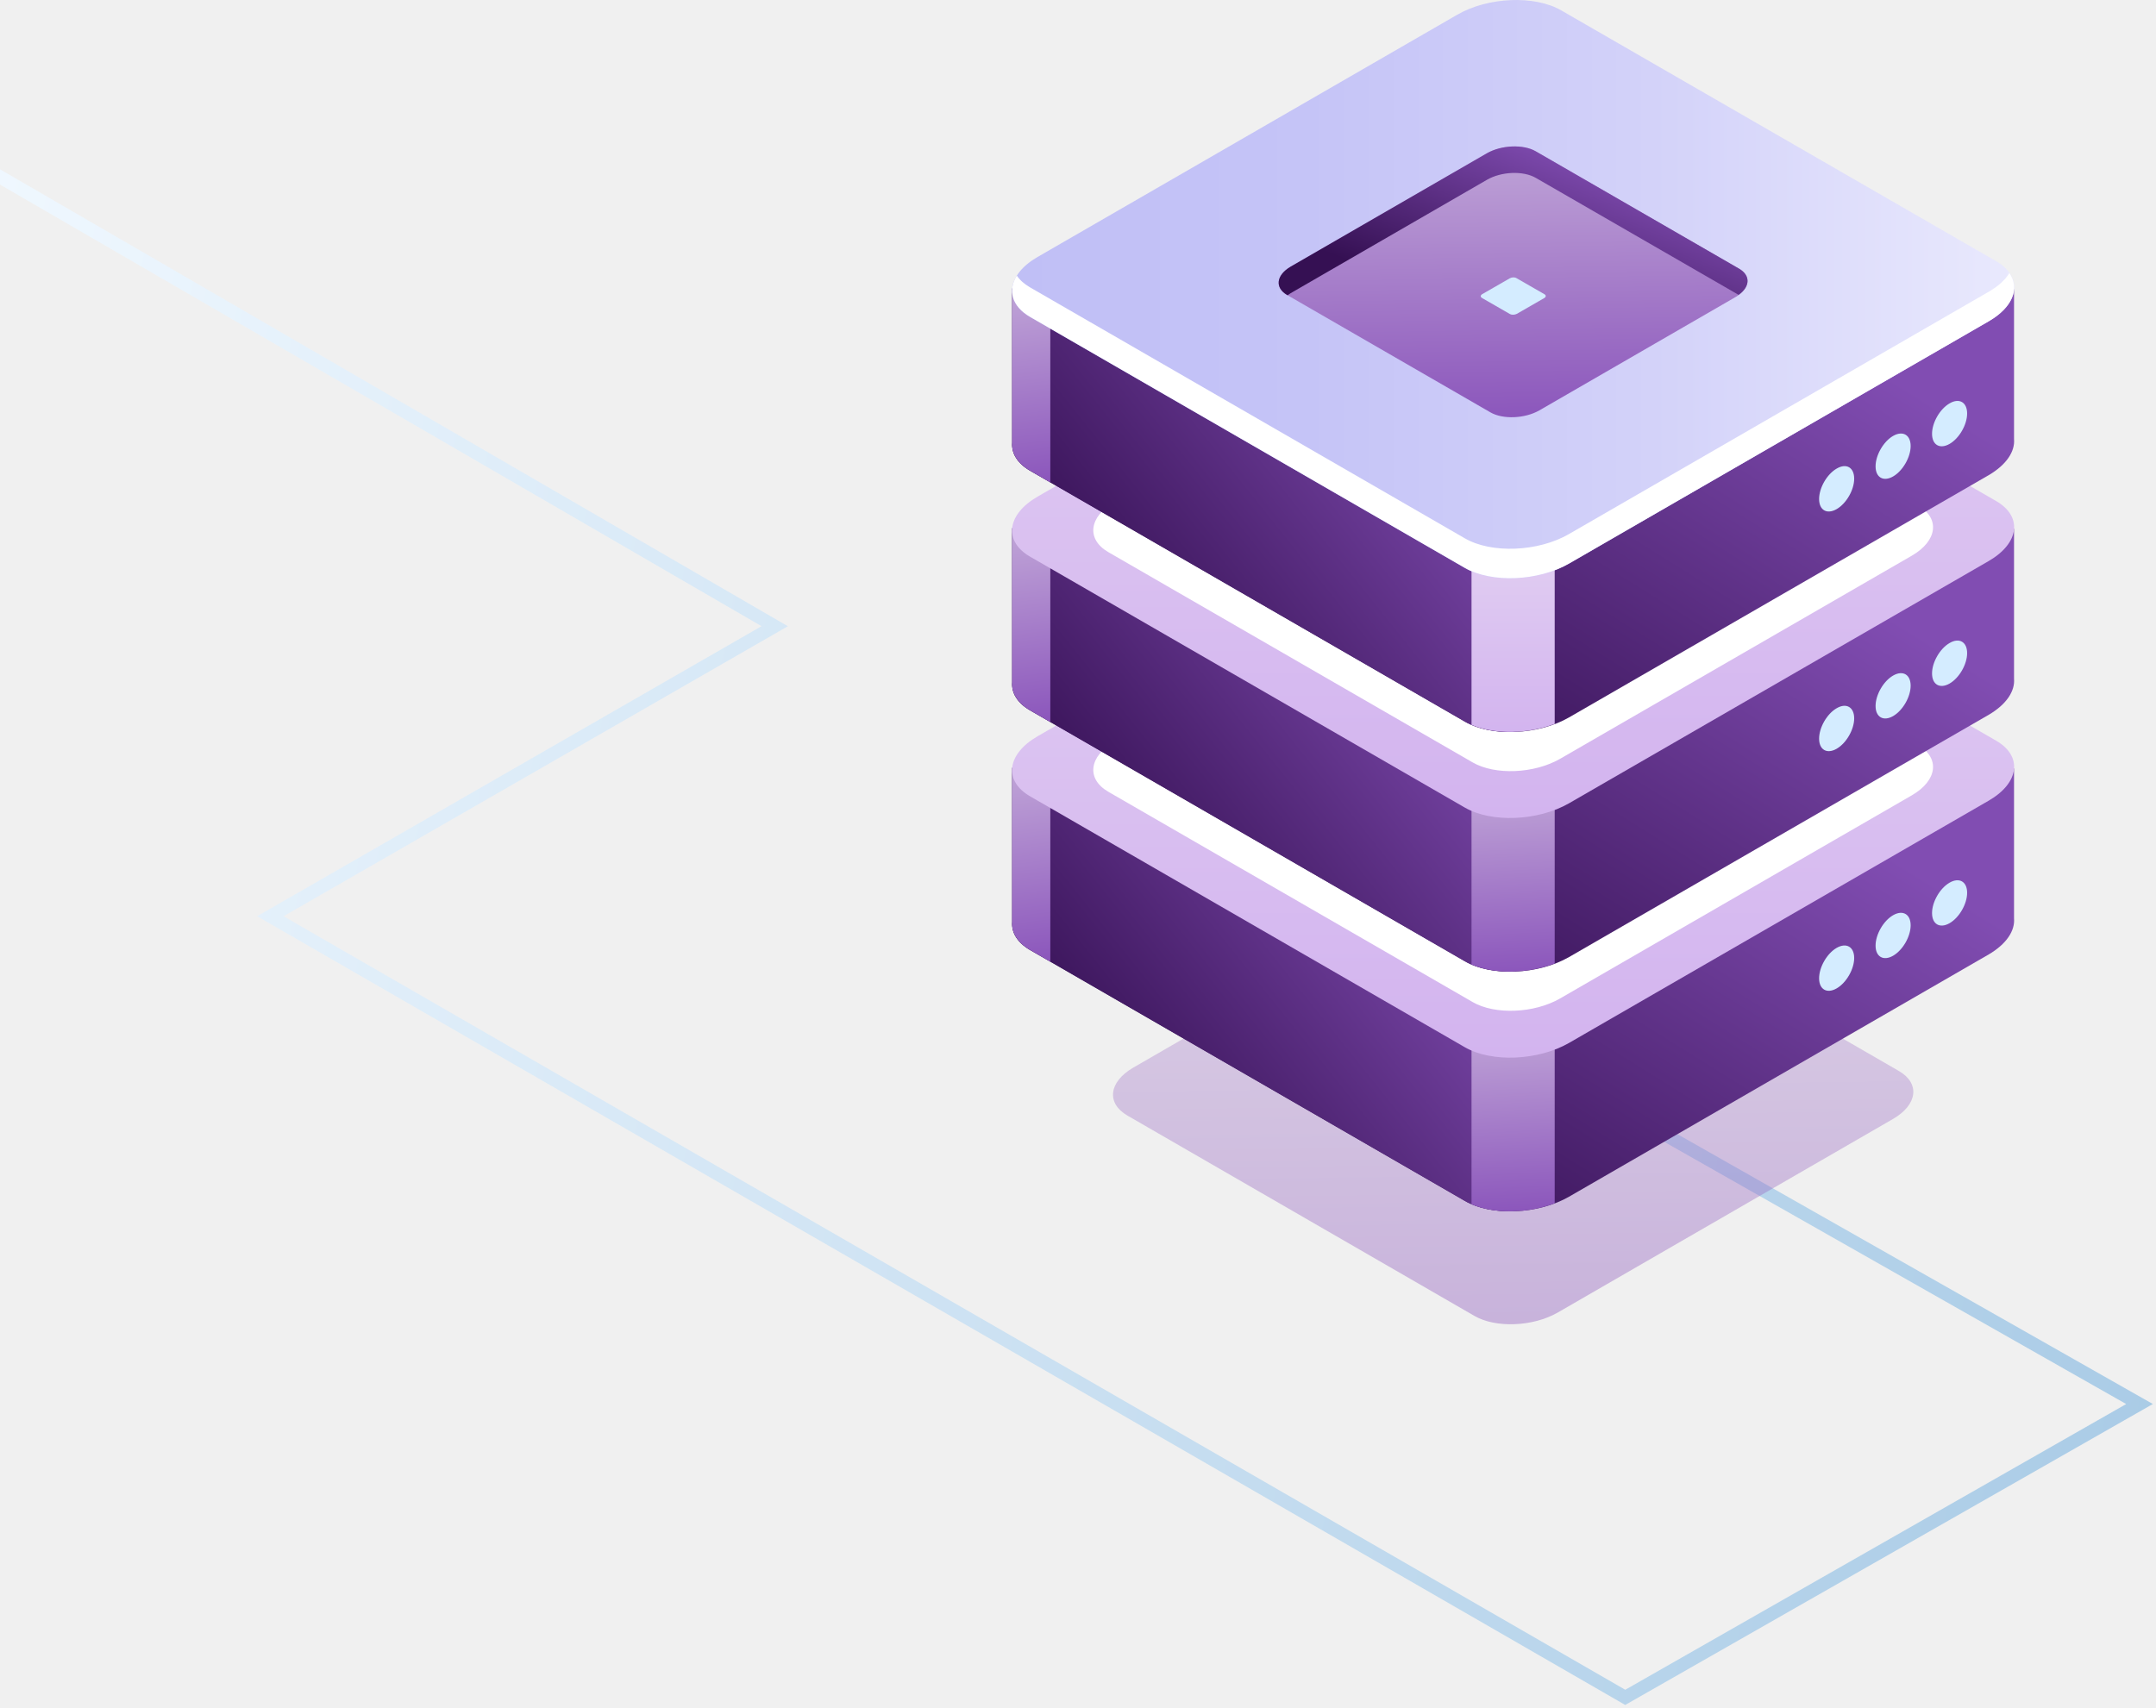
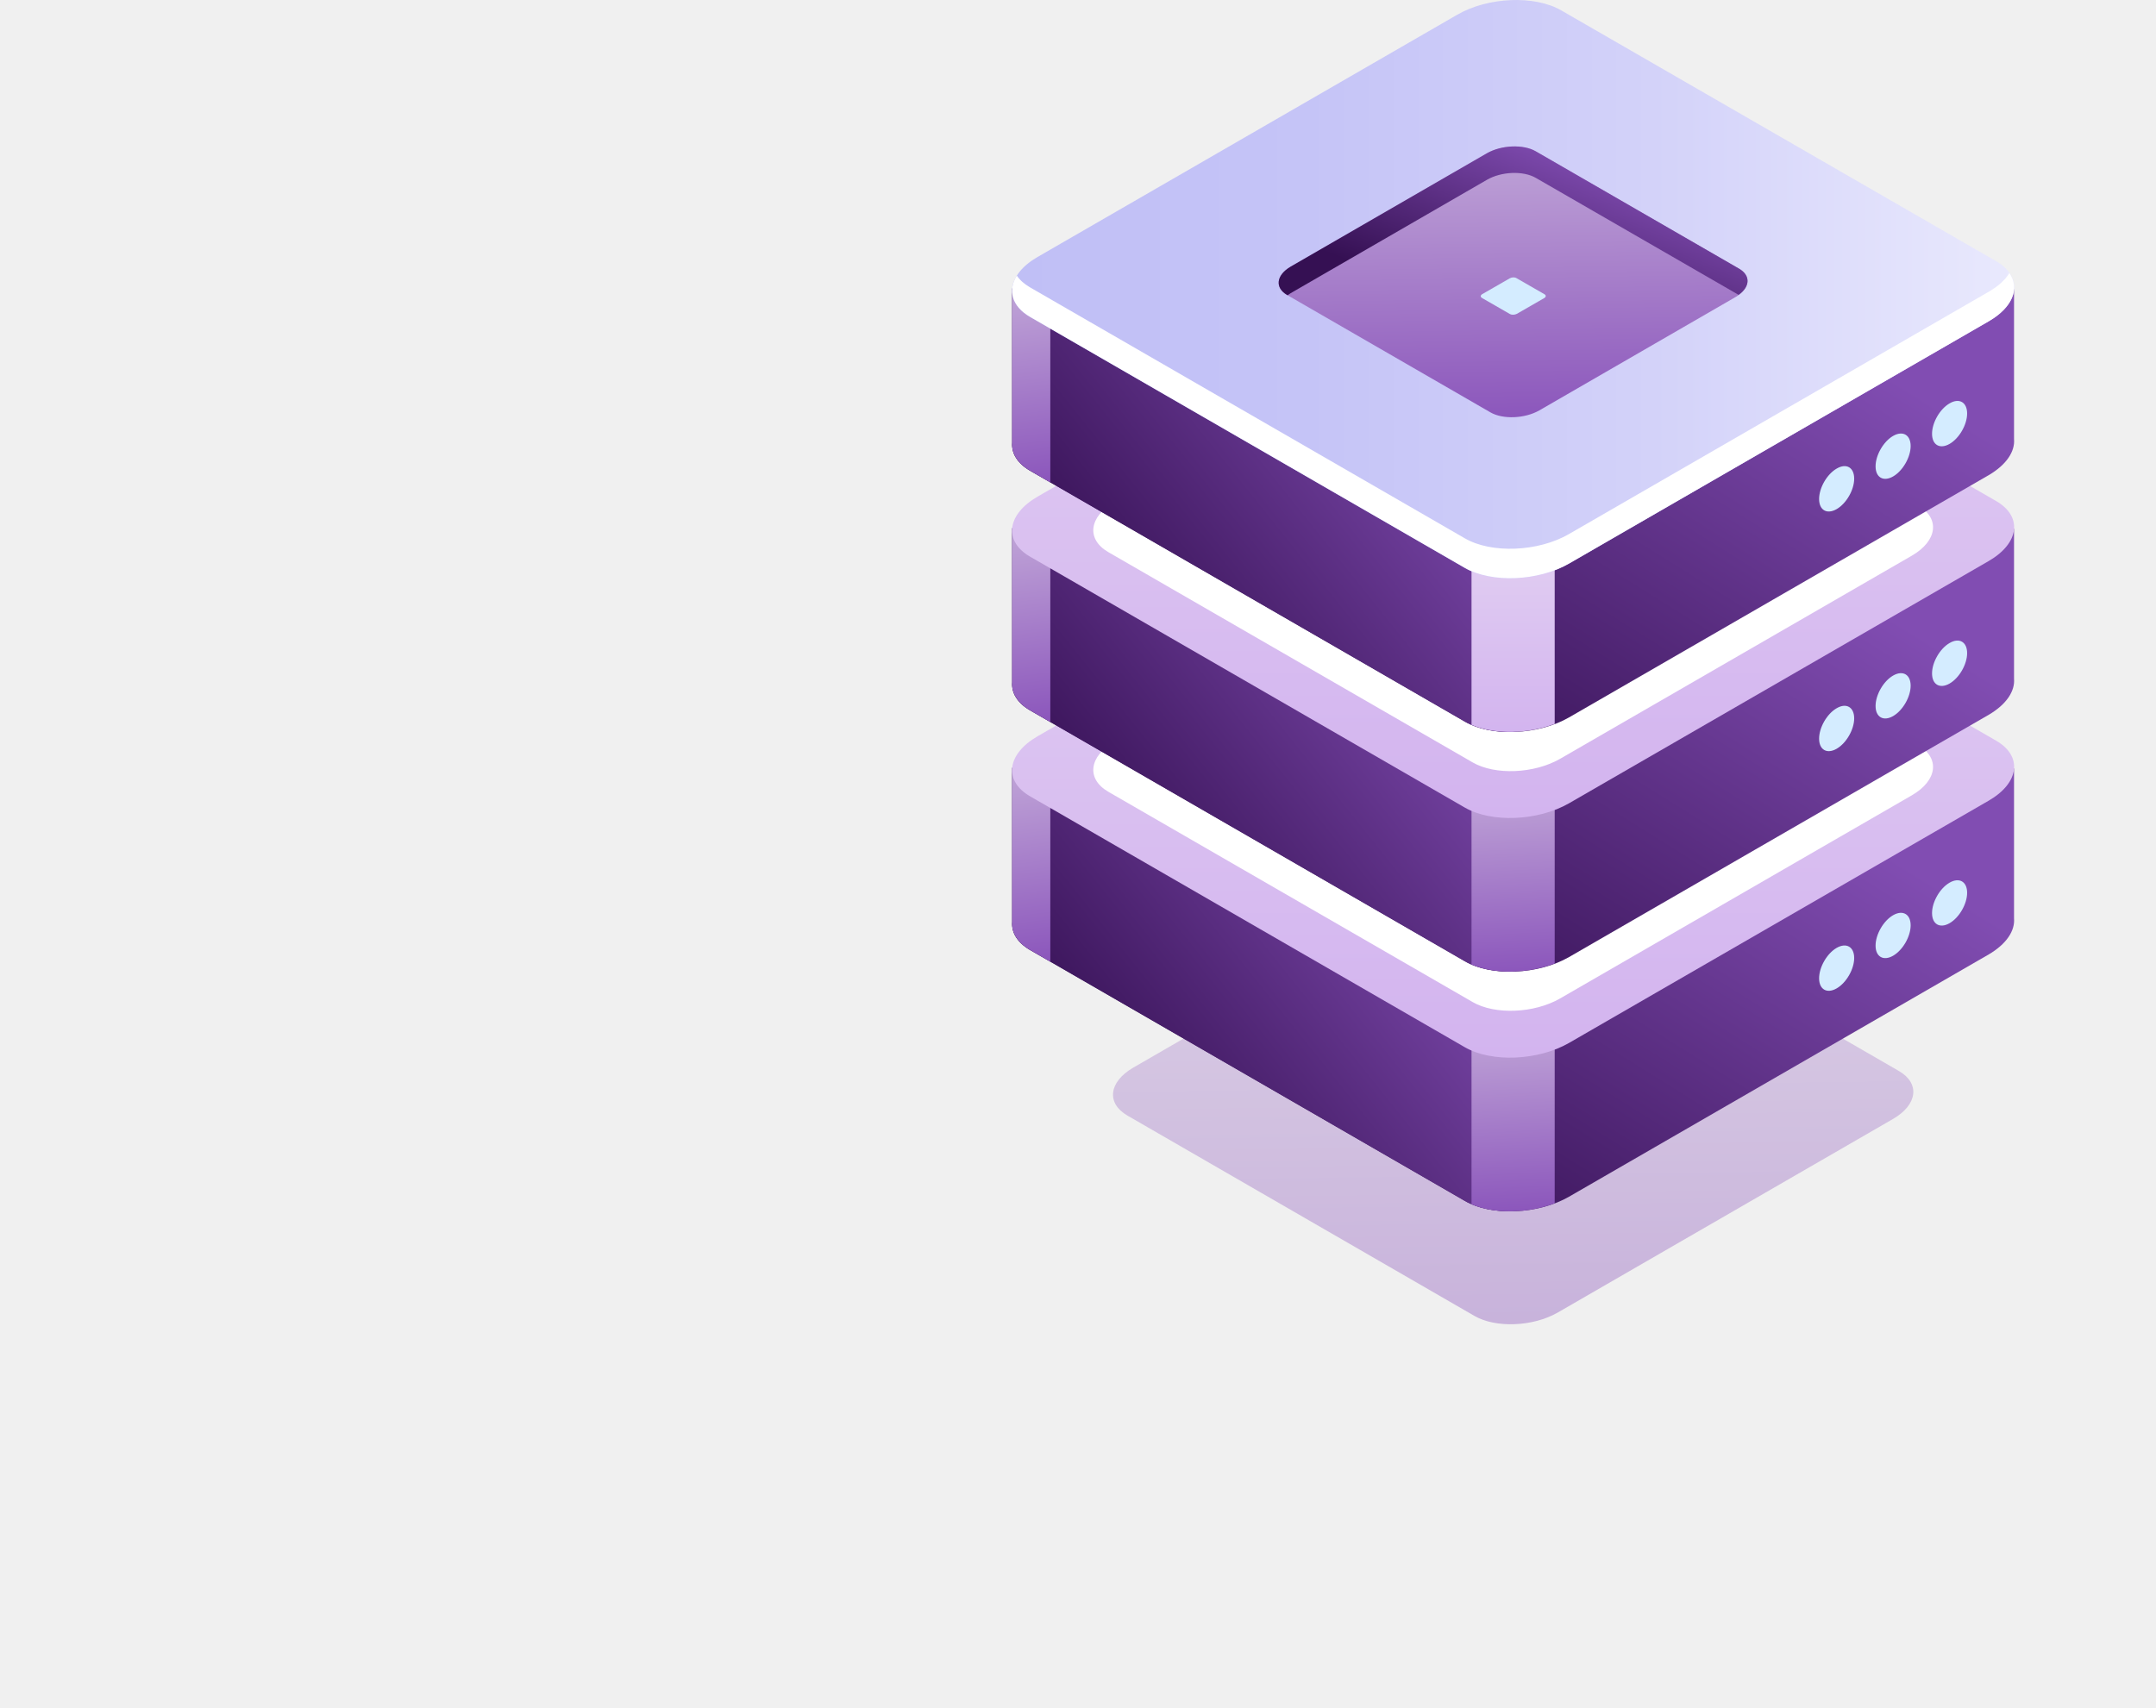
<svg xmlns="http://www.w3.org/2000/svg" width="327" height="259" viewBox="0 0 327 259" fill="none">
-   <path d="M247 169L324.5 213L246.5 257.5L41 139L117.5 95L-23 13.5" stroke="url(#paint0_linear_285_16026)" stroke-width="2" />
-   <path opacity="0.4" d="M223.648 199.644L170.988 169.233C167.764 167.359 168.167 164.115 171.895 161.958L222.741 132.596C226.469 130.439 232.112 130.197 235.356 132.072L288.015 162.482C291.24 164.356 290.837 167.601 287.108 169.757L236.263 199.12C232.515 201.276 226.872 201.498 223.648 199.644Z" fill="url(#paint1_linear_285_16026)" />
-   <path d="M305.468 139.327V116.574L254.461 116.554L236.828 106.377C232.777 104.039 225.703 104.341 221.048 107.022L204.603 116.514L153.536 116.494V139.891C153.415 141.463 154.302 142.994 156.257 144.123L222.197 182.191C226.247 184.529 233.321 184.227 237.976 181.547L301.639 144.788C304.319 143.216 305.629 141.201 305.468 139.327Z" fill="url(#paint2_linear_285_16026)" />
-   <path d="M229.492 104.805C226.529 104.886 223.466 105.631 221.027 107.022L204.583 116.514L153.516 116.494V139.891C153.395 141.463 154.282 142.995 156.236 144.123L222.176 182.192C224.111 183.32 226.771 183.824 229.512 183.764V104.805H229.492Z" fill="url(#paint3_linear_285_16026)" />
-   <path d="M159.3 116.494H153.516V139.891C153.395 141.463 154.282 142.994 156.236 144.123L159.3 145.896V116.494Z" fill="url(#paint4_linear_285_16026)" />
-   <path d="M223.185 182.695C226.671 184.187 231.729 184.106 235.8 182.554V155.993H223.185V182.695Z" fill="url(#paint5_linear_285_16026)" />
-   <path d="M222.176 158.875L156.237 120.806C152.186 118.469 152.69 114.398 157.365 111.697L221.028 74.939C225.703 72.238 232.777 71.956 236.807 74.294L302.747 112.362C306.798 114.7 306.294 118.771 301.618 121.471L237.956 158.23C233.28 160.91 226.227 161.213 222.176 158.875Z" fill="url(#paint6_linear_285_16026)" />
-   <path d="M223.365 152.023L168.107 120.121C164.721 118.166 165.144 114.74 169.054 112.483L222.398 81.669C226.308 79.412 232.233 79.171 235.638 81.125L290.897 113.027C294.283 114.982 293.86 118.408 289.95 120.665L236.606 151.479C232.676 153.736 226.751 153.978 223.365 152.023Z" fill="white" />
-   <path d="M281.224 145.332C281.224 147.025 280.035 149.101 278.563 149.947C277.092 150.794 275.903 150.109 275.903 148.416C275.903 146.723 277.092 144.647 278.563 143.801C280.035 142.954 281.224 143.64 281.224 145.332Z" fill="#D4ECFF" />
-   <path d="M289.788 140.375C289.788 142.068 288.599 144.143 287.128 144.99C285.657 145.836 284.468 145.151 284.468 143.458C284.468 141.765 285.657 139.69 287.128 138.843C288.599 137.997 289.788 138.682 289.788 140.375Z" fill="#D4ECFF" />
-   <path d="M298.354 135.437C298.354 137.13 297.165 139.206 295.693 140.052C294.222 140.899 293.033 140.213 293.033 138.521C293.033 136.828 294.222 134.752 295.693 133.906C297.165 133.059 298.354 133.744 298.354 135.437Z" fill="#D4ECFF" />
-   <path d="M305.468 102.971V80.219L254.461 80.198L236.828 70.021C232.777 67.684 225.703 67.986 221.048 70.666L204.603 80.158L153.536 80.138V103.535C153.415 105.107 154.302 106.639 156.257 107.767L222.197 145.836C226.247 148.174 233.321 147.871 237.976 145.191L301.639 108.433C304.319 106.861 305.629 104.845 305.468 102.971Z" fill="url(#paint7_linear_285_16026)" />
-   <path d="M229.492 68.45C226.529 68.53 223.466 69.276 221.027 70.666L204.583 80.158L153.516 80.138V103.536C153.395 105.108 154.282 106.639 156.236 107.768L222.176 145.836C224.111 146.965 226.771 147.469 229.512 147.408V68.45H229.492Z" fill="url(#paint8_linear_285_16026)" />
-   <path d="M159.3 80.138H153.516V103.535C153.395 105.107 154.282 106.639 156.236 107.768L159.3 109.541V80.138Z" fill="url(#paint9_linear_285_16026)" />
-   <path d="M223.185 146.32C226.671 147.811 231.729 147.731 235.8 146.179V119.617H223.185V146.32Z" fill="url(#paint10_linear_285_16026)" />
-   <path d="M222.176 122.519L156.237 84.451C152.186 82.113 152.69 78.042 157.365 75.342L221.028 38.583C225.703 35.883 232.777 35.601 236.807 37.938L302.747 76.007C306.798 78.344 306.294 82.415 301.618 85.116L237.956 121.874C233.28 124.555 226.227 124.857 222.176 122.519Z" fill="url(#paint11_linear_285_16026)" />
-   <path d="M223.365 115.667L168.107 83.766C164.721 81.811 165.144 78.385 169.054 76.128L222.398 45.314C226.308 43.057 232.233 42.815 235.638 44.77L290.897 76.672C294.283 78.627 293.86 82.053 289.95 84.31L236.606 115.123C232.676 117.38 226.751 117.622 223.365 115.667Z" fill="white" />
-   <path d="M281.224 108.977C281.224 110.67 280.035 112.745 278.563 113.592C277.092 114.438 275.903 113.753 275.903 112.06C275.903 110.367 277.092 108.291 278.563 107.445C280.035 106.578 281.224 107.284 281.224 108.977Z" fill="#D4ECFF" />
-   <path d="M289.788 104.019C289.788 105.712 288.599 107.788 287.128 108.634C285.657 109.481 284.468 108.796 284.468 107.103C284.468 105.41 285.657 103.334 287.128 102.488C288.599 101.641 289.788 102.327 289.788 104.019Z" fill="#D4ECFF" />
-   <path d="M298.354 99.082C298.354 100.774 297.165 102.85 295.693 103.697C294.222 104.543 293.033 103.858 293.033 102.165C293.033 100.472 294.222 98.397 295.693 97.55C297.165 96.683 298.354 97.389 298.354 99.082Z" fill="#D4ECFF" />
-   <path d="M305.468 66.616V43.863L254.461 43.843L236.828 33.666C232.777 31.328 225.703 31.63 221.048 34.311L204.603 43.803L153.536 43.783V67.18C153.415 68.752 154.302 70.283 156.257 71.412L222.197 109.48C226.247 111.818 233.321 111.516 237.976 108.836L301.639 72.077C304.319 70.505 305.629 68.49 305.468 66.616Z" fill="url(#paint12_linear_285_16026)" />
-   <path d="M229.492 32.094C226.529 32.175 223.466 32.92 221.027 34.311L204.583 43.803L153.516 43.783V67.18C153.395 68.752 154.282 70.283 156.236 71.412L222.176 109.48C224.111 110.609 226.771 111.113 229.512 111.052V32.094H229.492Z" fill="url(#paint13_linear_285_16026)" />
-   <path d="M159.3 43.783H153.516V67.18C153.395 68.752 154.282 70.284 156.236 71.412L159.3 73.186V43.783Z" fill="url(#paint14_linear_285_16026)" />
-   <path d="M223.185 109.964C226.671 111.455 231.729 111.375 235.8 109.823V83.262H223.185V109.964Z" fill="url(#paint15_linear_285_16026)" />
-   <path d="M222.176 86.164L156.237 48.095C152.186 45.758 152.69 41.687 157.365 38.986L221.028 2.228C225.703 -0.473 232.777 -0.755 236.807 1.583L302.767 39.631C306.818 41.969 306.314 46.04 301.639 48.74L237.976 85.499C233.281 88.199 226.227 88.502 222.176 86.164Z" fill="url(#paint16_linear_285_16026)" />
-   <path d="M301.619 44.266L237.956 81.025C233.281 83.725 226.207 84.007 222.177 81.67L156.237 43.601C155.33 43.077 154.665 42.473 154.222 41.808C152.831 44.045 153.456 46.463 156.237 48.075L222.177 86.144C226.227 88.481 233.301 88.179 237.956 85.499L301.619 48.74C305.246 46.644 306.355 43.722 304.763 41.425C304.138 42.453 303.09 43.42 301.619 44.266Z" fill="white" />
-   <path d="M281.224 72.621C281.224 74.314 280.035 76.39 278.563 77.236C277.092 78.083 275.903 77.397 275.903 75.705C275.903 74.012 277.092 71.936 278.563 71.09C280.035 70.223 281.224 70.908 281.224 72.621Z" fill="#D4ECFF" />
-   <path d="M289.788 67.664C289.788 69.356 288.599 71.432 287.128 72.279C285.657 73.125 284.468 72.44 284.468 70.747C284.468 69.054 285.657 66.978 287.128 66.132C288.599 65.286 289.788 65.971 289.788 67.664Z" fill="#D4ECFF" />
-   <path d="M298.354 62.726C298.354 64.419 297.165 66.495 295.693 67.341C294.222 68.188 293.033 67.502 293.033 65.809C293.033 64.117 294.222 62.041 295.693 61.195C297.165 60.328 298.354 61.033 298.354 62.726Z" fill="#D4ECFF" />
-   <path d="M226.066 62.565L195.213 44.75C193.318 43.662 193.56 41.747 195.737 40.477L225.522 23.267C227.699 21.997 231.024 21.877 232.918 22.965L263.772 40.78C265.667 41.868 265.425 43.783 263.248 45.052L233.463 62.263C231.266 63.512 227.961 63.653 226.066 62.565Z" fill="url(#paint17_linear_285_16026)" />
-   <path d="M229.029 47.652L224.757 45.194C224.495 45.032 224.535 44.77 224.837 44.609L228.969 42.231C229.271 42.05 229.734 42.03 229.996 42.191L234.269 44.65C234.531 44.811 234.49 45.073 234.188 45.234L230.057 47.612C229.755 47.773 229.291 47.793 229.029 47.652Z" fill="#D4ECFF" />
-   <path d="M195.213 44.75L195.293 44.79C195.434 44.69 195.575 44.589 195.737 44.488L225.522 27.278C227.719 26.008 231.024 25.887 232.918 26.975L263.692 44.73C265.445 43.48 265.526 41.788 263.772 40.76L232.918 22.945C231.024 21.857 227.719 21.998 225.522 23.247L195.737 40.458C193.56 41.747 193.318 43.642 195.213 44.75Z" fill="url(#paint18_linear_285_16026)" />
+   <path class="line" d="M247 169L324.5 213L246.5 257.5L41 139L117.5 95L-23 13.5" stroke="url(#paint0_linear_285_16026)" stroke-width="2" />
+   <path opacity="0.4" class="shadow" d="M223.648 199.644L170.988 169.233C167.764 167.359 168.167 164.115 171.895 161.958L222.741 132.596C226.469 130.439 232.112 130.197 235.356 132.072L288.015 162.482C291.24 164.356 290.837 167.601 287.108 169.757L236.263 199.12C232.515 201.276 226.872 201.498 223.648 199.644Z" fill="url(#paint1_linear_285_16026)" />
+   <g class="figure">
+     <path d="M305.468 139.327V116.574L254.461 116.554L236.828 106.377C232.777 104.039 225.703 104.341 221.048 107.022L204.603 116.514L153.536 116.494V139.891C153.415 141.463 154.302 142.994 156.257 144.123L222.197 182.191C226.247 184.529 233.321 184.227 237.976 181.547L301.639 144.788C304.319 143.216 305.629 141.201 305.468 139.327Z" fill="url(#paint2_linear_285_16026)" />
+     <path d="M229.492 104.805C226.529 104.886 223.466 105.631 221.027 107.022L204.583 116.514L153.516 116.494V139.891C153.395 141.463 154.282 142.995 156.236 144.123L222.176 182.192C224.111 183.32 226.771 183.824 229.512 183.764V104.805H229.492Z" fill="url(#paint3_linear_285_16026)" />
+     <path d="M159.3 116.494H153.516V139.891C153.395 141.463 154.282 142.994 156.236 144.123L159.3 145.896V116.494Z" fill="url(#paint4_linear_285_16026)" />
+     <path d="M223.185 182.695C226.671 184.187 231.729 184.106 235.8 182.554V155.993H223.185V182.695Z" fill="url(#paint5_linear_285_16026)" />
+     <path d="M222.176 158.875L156.237 120.806C152.186 118.469 152.69 114.398 157.365 111.697L221.028 74.939C225.703 72.238 232.777 71.956 236.807 74.294L302.747 112.362C306.798 114.7 306.294 118.771 301.618 121.471L237.956 158.23C233.28 160.91 226.227 161.213 222.176 158.875Z" fill="url(#paint6_linear_285_16026)" />
+     <path d="M223.365 152.023L168.107 120.121C164.721 118.166 165.144 114.74 169.054 112.483L222.398 81.669C226.308 79.412 232.233 79.171 235.638 81.125L290.897 113.027C294.283 114.982 293.86 118.408 289.95 120.665L236.606 151.479C232.676 153.736 226.751 153.978 223.365 152.023Z" fill="white" />
+     <path d="M281.224 145.332C281.224 147.025 280.035 149.101 278.563 149.947C277.092 150.794 275.903 150.109 275.903 148.416C275.903 146.723 277.092 144.647 278.563 143.801C280.035 142.954 281.224 143.64 281.224 145.332Z" fill="#D4ECFF" />
+     <path d="M289.788 140.375C289.788 142.068 288.599 144.143 287.128 144.99C285.657 145.836 284.468 145.151 284.468 143.458C284.468 141.765 285.657 139.69 287.128 138.843C288.599 137.997 289.788 138.682 289.788 140.375Z" fill="#D4ECFF" />
+     <path d="M298.354 135.437C298.354 137.13 297.165 139.206 295.693 140.052C294.222 140.899 293.033 140.213 293.033 138.521C293.033 136.828 294.222 134.752 295.693 133.906C297.165 133.059 298.354 133.744 298.354 135.437Z" fill="#D4ECFF" />
+     <path d="M305.468 102.971V80.219L254.461 80.198L236.828 70.021C232.777 67.684 225.703 67.986 221.048 70.666L204.603 80.158L153.536 80.138V103.535C153.415 105.107 154.302 106.639 156.257 107.767L222.197 145.836C226.247 148.174 233.321 147.871 237.976 145.191L301.639 108.433C304.319 106.861 305.629 104.845 305.468 102.971Z" fill="url(#paint7_linear_285_16026)" />
+     <path d="M229.492 68.45C226.529 68.53 223.466 69.276 221.027 70.666L204.583 80.158L153.516 80.138V103.536C153.395 105.108 154.282 106.639 156.236 107.768L222.176 145.836C224.111 146.965 226.771 147.469 229.512 147.408V68.45H229.492Z" fill="url(#paint8_linear_285_16026)" />
+     <path d="M159.3 80.138H153.516V103.535C153.395 105.107 154.282 106.639 156.236 107.768L159.3 109.541V80.138Z" fill="url(#paint9_linear_285_16026)" />
+     <path d="M223.185 146.32C226.671 147.811 231.729 147.731 235.8 146.179V119.617H223.185V146.32Z" fill="url(#paint10_linear_285_16026)" />
+     <path d="M222.176 122.519L156.237 84.451C152.186 82.113 152.69 78.042 157.365 75.342L221.028 38.583C225.703 35.883 232.777 35.601 236.807 37.938L302.747 76.007C306.798 78.344 306.294 82.415 301.618 85.116L237.956 121.874C233.28 124.555 226.227 124.857 222.176 122.519Z" fill="url(#paint11_linear_285_16026)" />
+     <path d="M223.365 115.667L168.107 83.766C164.721 81.811 165.144 78.385 169.054 76.128L222.398 45.314C226.308 43.057 232.233 42.815 235.638 44.77L290.897 76.672C294.283 78.627 293.86 82.053 289.95 84.31L236.606 115.123C232.676 117.38 226.751 117.622 223.365 115.667Z" fill="white" />
+     <path d="M281.224 108.977C281.224 110.67 280.035 112.745 278.563 113.592C277.092 114.438 275.903 113.753 275.903 112.06C275.903 110.367 277.092 108.291 278.563 107.445C280.035 106.578 281.224 107.284 281.224 108.977Z" fill="#D4ECFF" />
+     <path d="M289.788 104.019C289.788 105.712 288.599 107.788 287.128 108.634C285.657 109.481 284.468 108.796 284.468 107.103C284.468 105.41 285.657 103.334 287.128 102.488C288.599 101.641 289.788 102.327 289.788 104.019Z" fill="#D4ECFF" />
+     <path d="M298.354 99.082C298.354 100.774 297.165 102.85 295.693 103.697C294.222 104.543 293.033 103.858 293.033 102.165C293.033 100.472 294.222 98.397 295.693 97.55C297.165 96.683 298.354 97.389 298.354 99.082Z" fill="#D4ECFF" />
+     <path d="M305.468 66.616V43.863L254.461 43.843L236.828 33.666C232.777 31.328 225.703 31.63 221.048 34.311L204.603 43.803L153.536 43.783V67.18C153.415 68.752 154.302 70.283 156.257 71.412L222.197 109.48C226.247 111.818 233.321 111.516 237.976 108.836L301.639 72.077C304.319 70.505 305.629 68.49 305.468 66.616Z" fill="url(#paint12_linear_285_16026)" />
+     <path d="M229.492 32.094C226.529 32.175 223.466 32.92 221.027 34.311L204.583 43.803L153.516 43.783V67.18C153.395 68.752 154.282 70.283 156.236 71.412L222.176 109.48C224.111 110.609 226.771 111.113 229.512 111.052V32.094H229.492Z" fill="url(#paint13_linear_285_16026)" />
+     <path d="M159.3 43.783H153.516V67.18C153.395 68.752 154.282 70.284 156.236 71.412L159.3 73.186V43.783Z" fill="url(#paint14_linear_285_16026)" />
+     <path d="M223.185 109.964C226.671 111.455 231.729 111.375 235.8 109.823V83.262H223.185V109.964Z" fill="url(#paint15_linear_285_16026)" />
+     <path d="M222.176 86.164L156.237 48.095C152.186 45.758 152.69 41.687 157.365 38.986L221.028 2.228C225.703 -0.473 232.777 -0.755 236.807 1.583L302.767 39.631C306.818 41.969 306.314 46.04 301.639 48.74L237.976 85.499C233.281 88.199 226.227 88.502 222.176 86.164Z" fill="url(#paint16_linear_285_16026)" />
+     <path d="M301.619 44.266L237.956 81.025C233.281 83.725 226.207 84.007 222.177 81.67L156.237 43.601C155.33 43.077 154.665 42.473 154.222 41.808C152.831 44.045 153.456 46.463 156.237 48.075L222.177 86.144C226.227 88.481 233.301 88.179 237.956 85.499L301.619 48.74C305.246 46.644 306.355 43.722 304.763 41.425C304.138 42.453 303.09 43.42 301.619 44.266Z" fill="white" />
+     <path d="M281.224 72.621C281.224 74.314 280.035 76.39 278.563 77.236C277.092 78.083 275.903 77.397 275.903 75.705C275.903 74.012 277.092 71.936 278.563 71.09C280.035 70.223 281.224 70.908 281.224 72.621Z" fill="#D4ECFF" />
+     <path d="M289.788 67.664C289.788 69.356 288.599 71.432 287.128 72.279C285.657 73.125 284.468 72.44 284.468 70.747C284.468 69.054 285.657 66.978 287.128 66.132C288.599 65.286 289.788 65.971 289.788 67.664Z" fill="#D4ECFF" />
+     <path d="M298.354 62.726C298.354 64.419 297.165 66.495 295.693 67.341C294.222 68.188 293.033 67.502 293.033 65.809C293.033 64.117 294.222 62.041 295.693 61.195C297.165 60.328 298.354 61.033 298.354 62.726Z" fill="#D4ECFF" />
+     <path d="M226.066 62.565L195.213 44.75C193.318 43.662 193.56 41.747 195.737 40.477L225.522 23.267C227.699 21.997 231.024 21.877 232.918 22.965L263.772 40.78C265.667 41.868 265.425 43.783 263.248 45.052L233.463 62.263C231.266 63.512 227.961 63.653 226.066 62.565Z" fill="url(#paint17_linear_285_16026)" />
+     <path d="M229.029 47.652L224.757 45.194C224.495 45.032 224.535 44.77 224.837 44.609L228.969 42.231C229.271 42.05 229.734 42.03 229.996 42.191L234.269 44.65C234.531 44.811 234.49 45.073 234.188 45.234L230.057 47.612C229.755 47.773 229.291 47.793 229.029 47.652Z" fill="#D4ECFF" />
+     <path d="M195.213 44.75L195.293 44.79C195.434 44.69 195.575 44.589 195.737 44.488L225.522 27.278C227.719 26.008 231.024 25.887 232.918 26.975L263.692 44.73C265.445 43.48 265.526 41.788 263.772 40.76L232.918 22.945C231.024 21.857 227.719 21.998 225.522 23.247L195.737 40.458C193.56 41.747 193.318 43.642 195.213 44.75Z" fill="url(#paint18_linear_285_16026)" />
+   </g>
  <defs>
    <linearGradient id="paint0_linear_285_16026" x1="-12.974" y1="70.756" x2="401.885" y2="147.434" gradientUnits="userSpaceOnUse">
      <stop stop-color="#F0F8FF" />
      <stop offset="1" stop-color="#9EC4E2" />
    </linearGradient>
    <linearGradient id="paint1_linear_285_16026" x1="205.797" y1="126.959" x2="206.827" y2="200.671" gradientUnits="userSpaceOnUse">
      <stop stop-color="#C3A9D9" />
      <stop offset="1" stop-color="#8C57BC" />
    </linearGradient>
    <linearGradient id="paint2_linear_285_16026" x1="183.15" y1="169.843" x2="230.157" y2="94.566" gradientUnits="userSpaceOnUse">
      <stop stop-color="#351053" />
      <stop offset="1" stop-color="#814DB2" />
    </linearGradient>
    <linearGradient id="paint3_linear_285_16026" x1="168.323" y1="169.845" x2="219.375" y2="128.951" gradientUnits="userSpaceOnUse">
      <stop stop-color="#351053" />
      <stop offset="1" stop-color="#814DB2" />
    </linearGradient>
    <linearGradient id="paint4_linear_285_16026" x1="155.271" y1="114.879" x2="159.01" y2="145.348" gradientUnits="userSpaceOnUse">
      <stop stop-color="#C3A9D9" />
      <stop offset="1" stop-color="#8C57BC" />
    </linearGradient>
    <linearGradient id="paint5_linear_285_16026" x1="227.029" y1="154.467" x2="228.58" y2="183.6" gradientUnits="userSpaceOnUse">
      <stop stop-color="#C3A9D9" />
      <stop offset="1" stop-color="#8C57BC" />
    </linearGradient>
    <linearGradient id="paint6_linear_285_16026" x1="229.492" y1="72.711" x2="229.492" y2="160.451" gradientUnits="userSpaceOnUse">
      <stop stop-color="#E1CEF2" />
      <stop offset="1" stop-color="#D3B4EF" />
    </linearGradient>
    <linearGradient id="paint7_linear_285_16026" x1="183.15" y1="133.488" x2="230.157" y2="58.211" gradientUnits="userSpaceOnUse">
      <stop stop-color="#351053" />
      <stop offset="1" stop-color="#814DB2" />
    </linearGradient>
    <linearGradient id="paint8_linear_285_16026" x1="168.323" y1="133.49" x2="219.375" y2="92.595" gradientUnits="userSpaceOnUse">
      <stop stop-color="#351053" />
      <stop offset="1" stop-color="#814DB2" />
    </linearGradient>
    <linearGradient id="paint9_linear_285_16026" x1="155.271" y1="78.523" x2="159.01" y2="108.993" gradientUnits="userSpaceOnUse">
      <stop stop-color="#C3A9D9" />
      <stop offset="1" stop-color="#8C57BC" />
    </linearGradient>
    <linearGradient id="paint10_linear_285_16026" x1="227.029" y1="118.092" x2="228.58" y2="147.225" gradientUnits="userSpaceOnUse">
      <stop stop-color="#C3A9D9" />
      <stop offset="1" stop-color="#8C57BC" />
    </linearGradient>
    <linearGradient id="paint11_linear_285_16026" x1="229.492" y1="36.355" x2="229.492" y2="124.095" gradientUnits="userSpaceOnUse">
      <stop stop-color="#E1CEF2" />
      <stop offset="1" stop-color="#D3B4EF" />
    </linearGradient>
    <linearGradient id="paint12_linear_285_16026" x1="183.15" y1="97.132" x2="230.157" y2="21.855" gradientUnits="userSpaceOnUse">
      <stop stop-color="#351053" />
      <stop offset="1" stop-color="#814DB2" />
    </linearGradient>
    <linearGradient id="paint13_linear_285_16026" x1="168.323" y1="97.134" x2="219.375" y2="56.239" gradientUnits="userSpaceOnUse">
      <stop stop-color="#351053" />
      <stop offset="1" stop-color="#814DB2" />
    </linearGradient>
    <linearGradient id="paint14_linear_285_16026" x1="155.271" y1="42.168" x2="159.01" y2="72.637" gradientUnits="userSpaceOnUse">
      <stop stop-color="#C3A9D9" />
      <stop offset="1" stop-color="#8C57BC" />
    </linearGradient>
    <linearGradient id="paint15_linear_285_16026" x1="229.492" y1="83.262" x2="229.492" y2="111.036" gradientUnits="userSpaceOnUse">
      <stop stop-color="#E1CEF2" />
      <stop offset="1" stop-color="#D3B4EF" />
    </linearGradient>
    <linearGradient id="paint16_linear_285_16026" x1="153.525" y1="43.867" x2="305.5" y2="43.867" gradientUnits="userSpaceOnUse">
      <stop stop-color="#C0BFF6" />
      <stop offset="0.294" stop-color="#C5C4F7" />
      <stop offset="0.64" stop-color="#D3D2F9" />
      <stop offset="1" stop-color="#E9E9FD" />
    </linearGradient>
    <linearGradient id="paint17_linear_285_16026" x1="215.604" y1="19.968" x2="216.207" y2="63.165" gradientUnits="userSpaceOnUse">
      <stop stop-color="#C3A9D9" />
      <stop offset="1" stop-color="#8C57BC" />
    </linearGradient>
    <linearGradient id="paint18_linear_285_16026" x1="207.798" y1="40.809" x2="217.762" y2="14.693" gradientUnits="userSpaceOnUse">
      <stop stop-color="#351053" />
      <stop offset="1" stop-color="#814DB2" />
    </linearGradient>
  </defs>
+   <style>
+         .line {
+             stroke-dasharray: 1000;
+             stroke-dashoffset: 1000;
+             animation: dash 10s linear infinite;
+         }
+ 
+         @keyframes dash {
+             to {
+                 stroke-dashoffset: -1010;
+             }
+         }
+ 
+         .figure {
+             animation: move 4s ease-in-out infinite;
+         }
+         @keyframes move {
+             0% {
+                 transform:translateY(0);
+             }
+             50% {
+                 transform:translateY(10px);
+             }
+             100% {
+                 transform:translateY(0);
+             }
+         }
+         .shadow {
+             animation: shadow 4s ease-in-out infinite;
+         }
+         @keyframes shadow {
+             0% {
+                 transform:translateY(0);
+             }
+             50% {
+                 transform:translateY(-2px);
+             }
+             100% {
+                 transform:translateY(0);
+             }
+         }
+     </style>
</svg>
